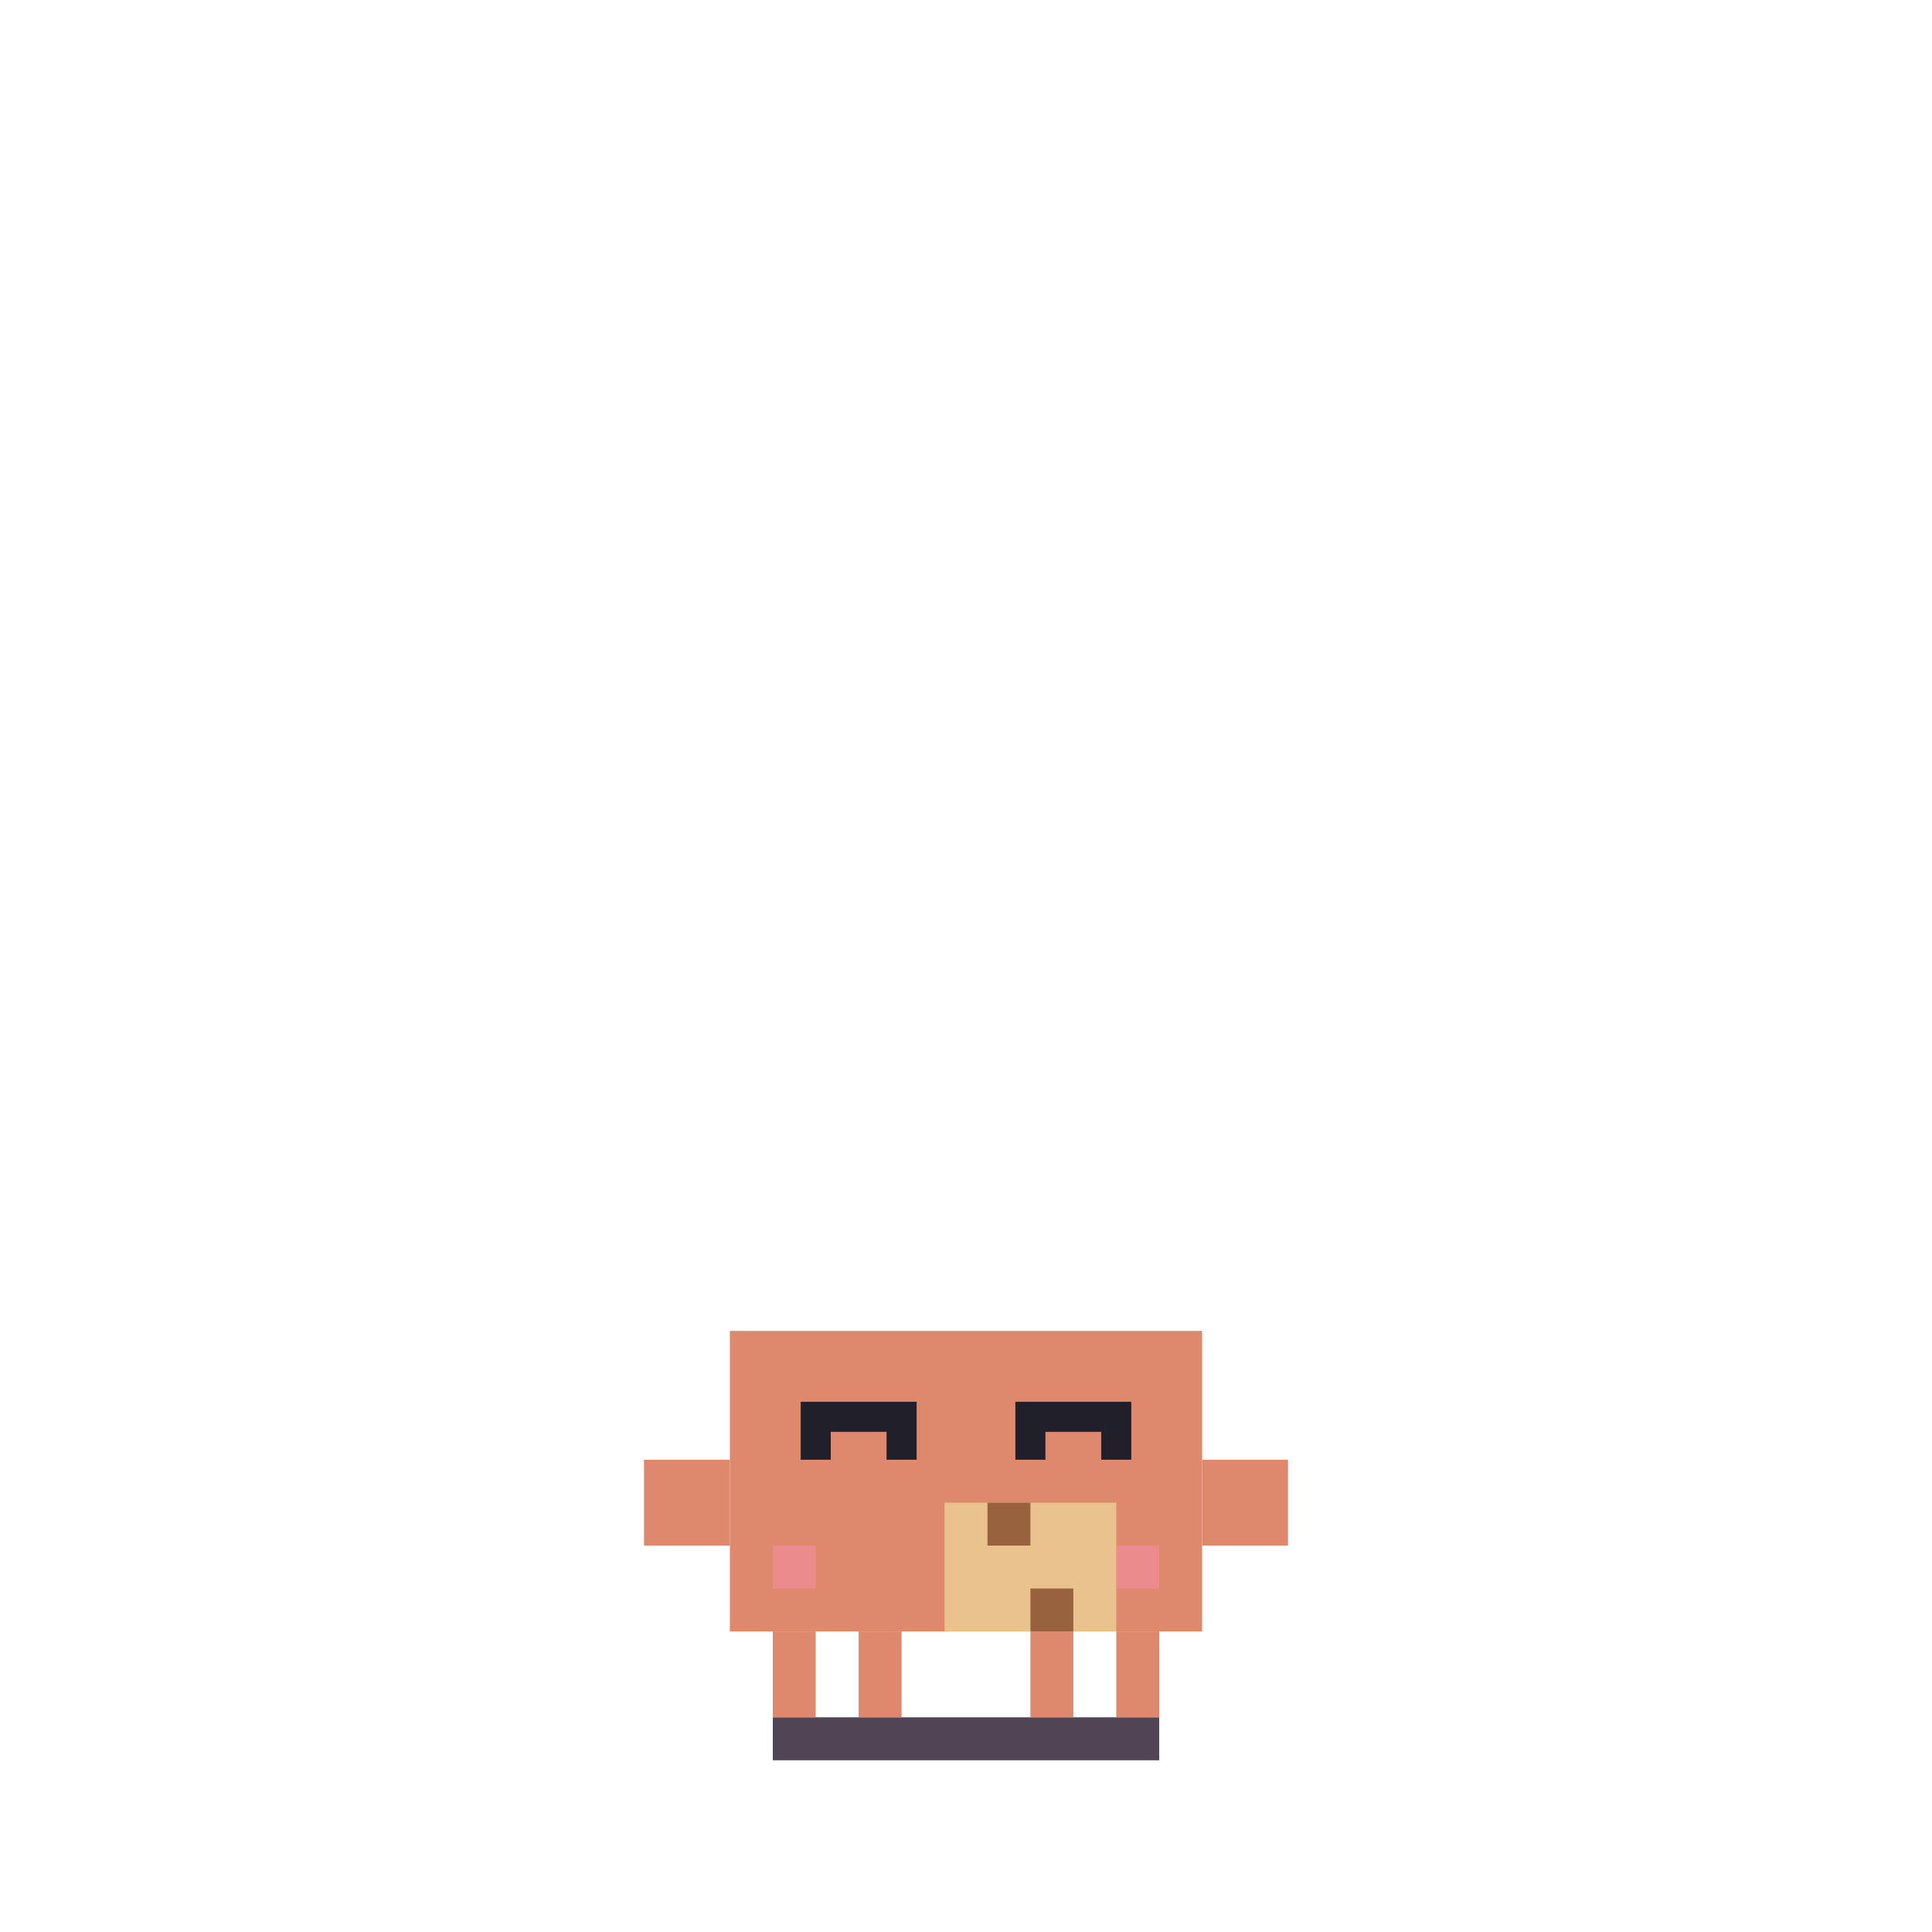
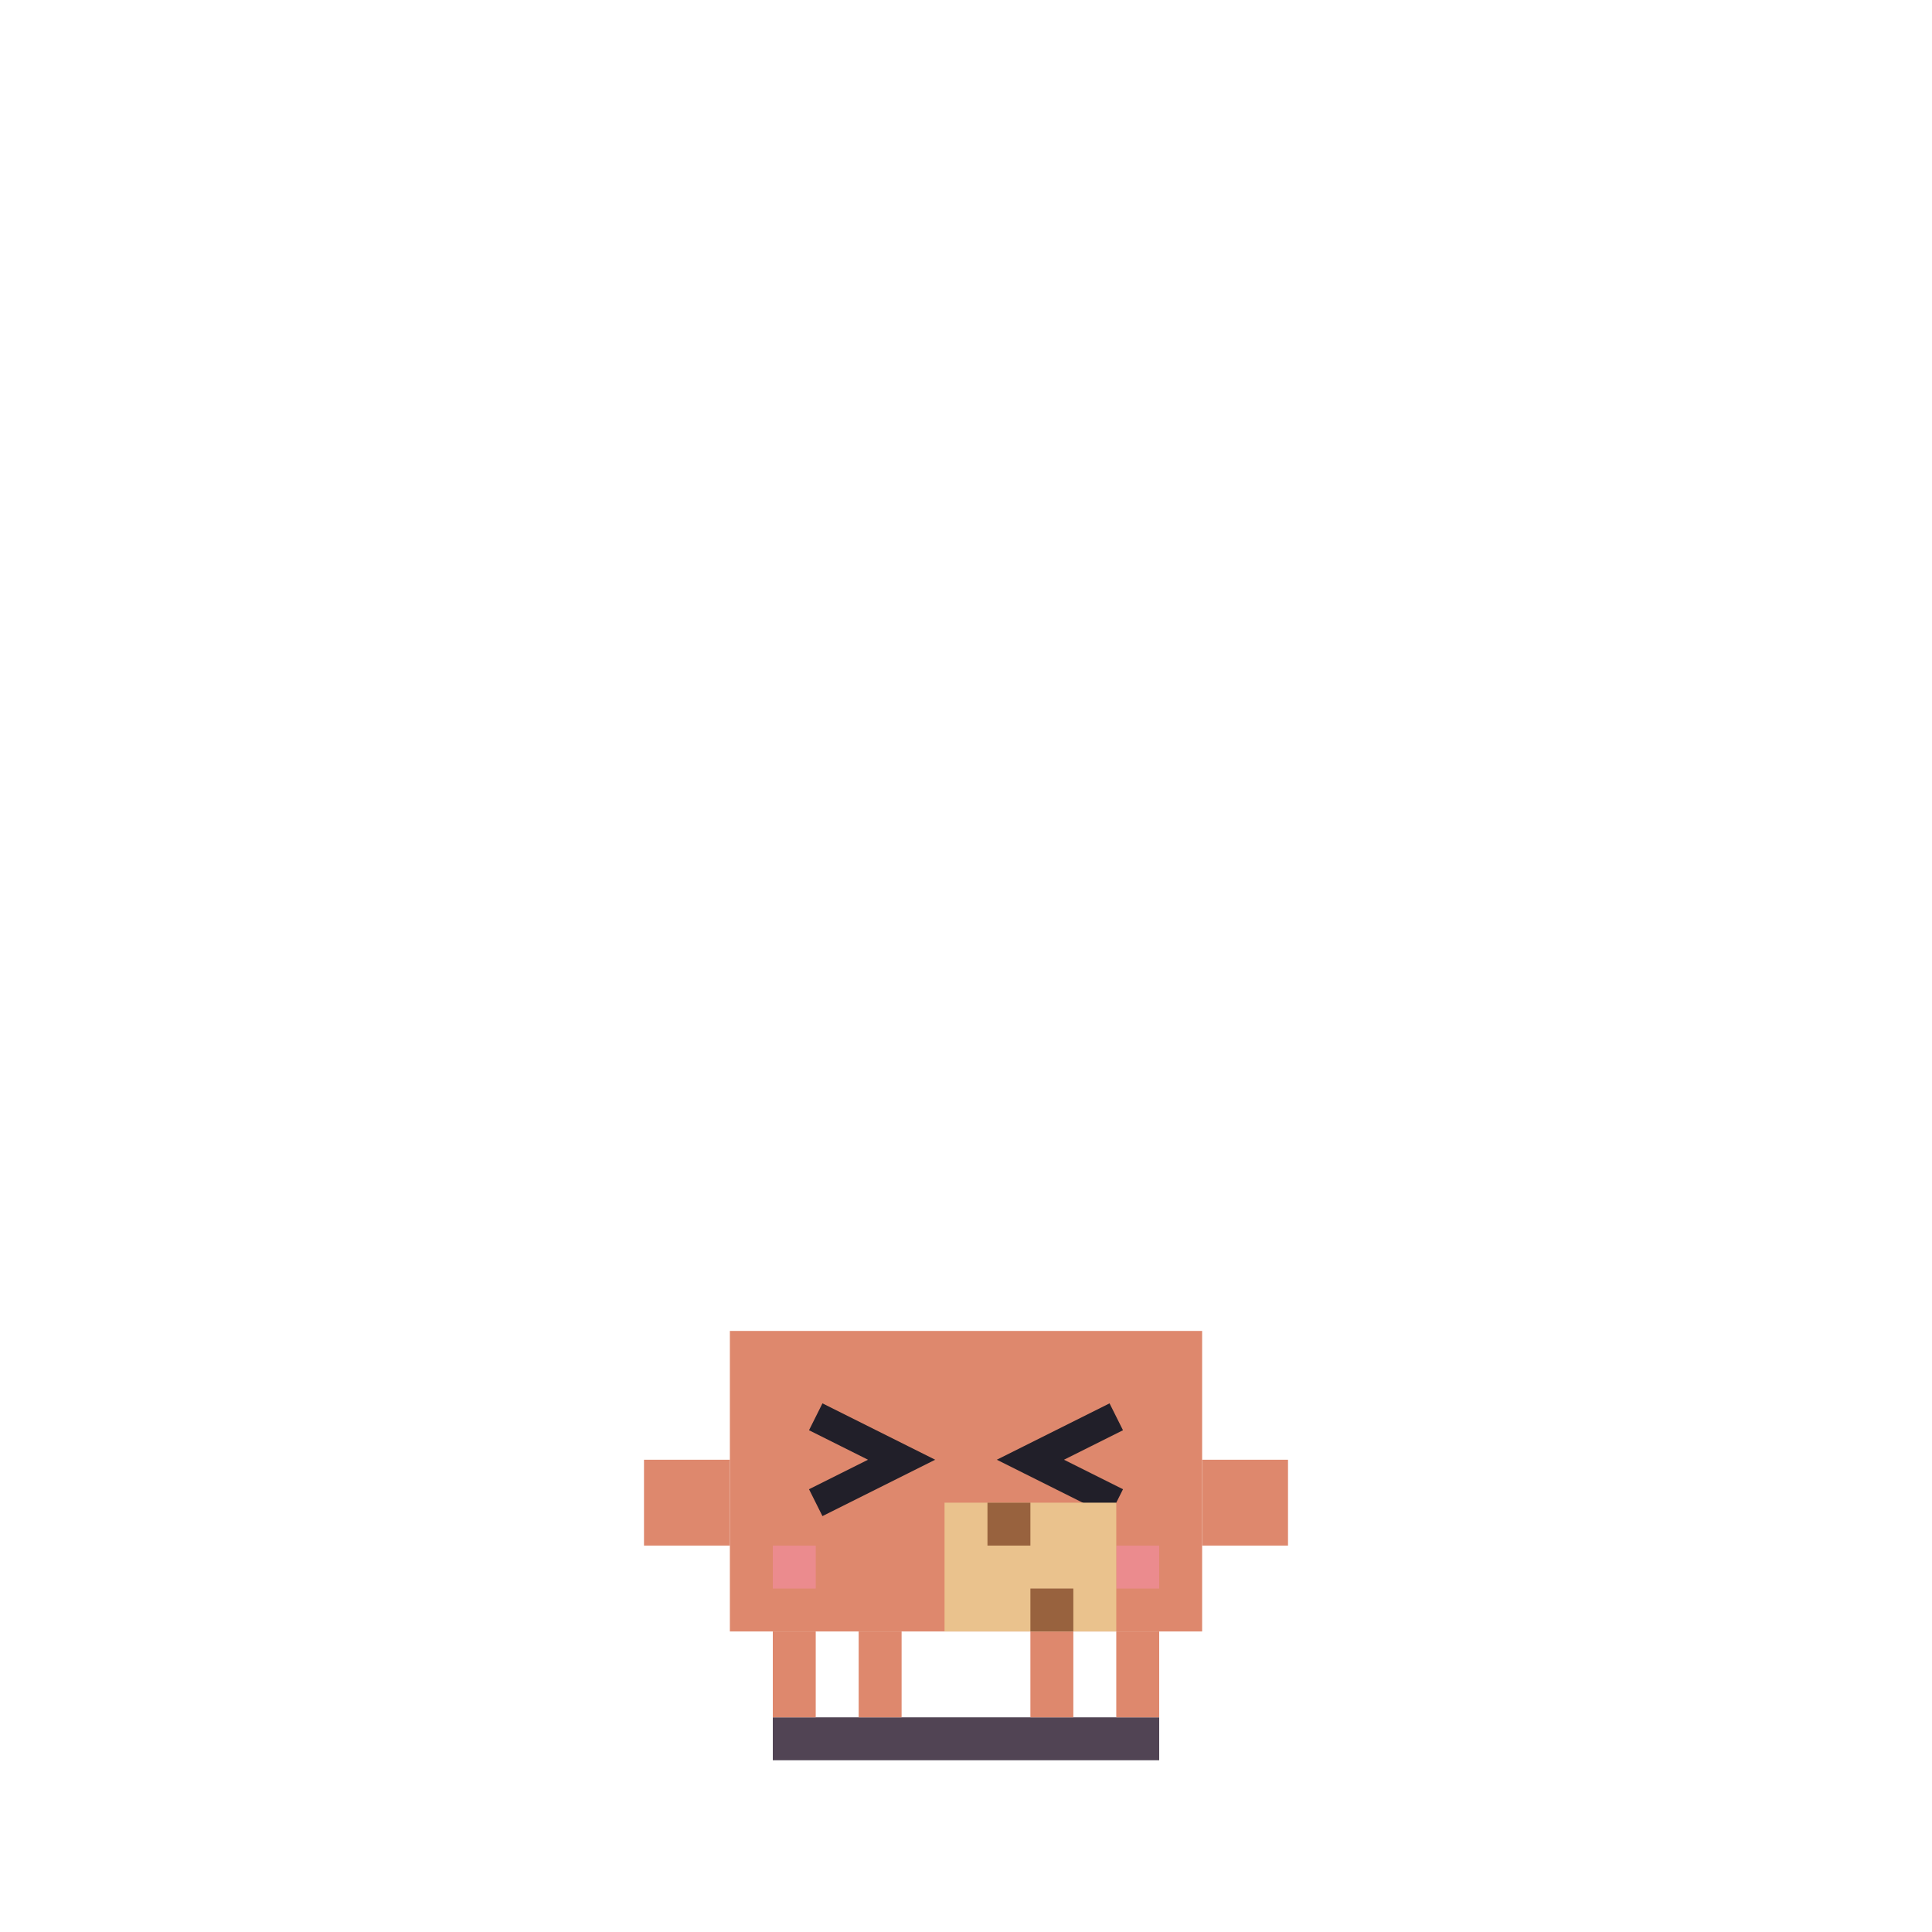
<svg xmlns="http://www.w3.org/2000/svg" viewBox="-15 -25 45 45" width="500" height="500">
  <style>.body{transform-box:view-box;transform-origin:7.5px 15px;transform:translate(0px,0px) rotate(0deg) scale(1,1);animation:body 8s infinite cubic-bezier(.45,0,.55,1)}@keyframes body{0%{transform:translate(0px,0px) rotate(0deg) scale(1,1)}24%{transform:translate(0px,0px) rotate(0deg) scale(1,1);animation-timing-function:cubic-bezier(.64,0,.78,0)}28%{transform:translate(0px,0px) rotate(2deg) scale(1.05,0.94);animation-timing-function:cubic-bezier(.22,1,.36,1)}34%{transform:translate(0px,-0.3px) rotate(0deg) scale(1,1);animation-timing-function:cubic-bezier(.64,0,.78,0)}40%{transform:translate(0px,0px) rotate(2deg) scale(1.05,0.94);animation-timing-function:cubic-bezier(.22,1,.36,1)}46%{transform:translate(0px,-0.3px) rotate(0deg) scale(1,1);animation-timing-function:cubic-bezier(.64,0,.78,0)}52%{transform:translate(0px,0px) rotate(2deg) scale(1.05,0.94);animation-timing-function:cubic-bezier(.22,1,.36,1)}58%{transform:translate(0px,0px) rotate(0deg) scale(1,1)}72%{transform:translate(0px,-1px) rotate(0deg) scale(0.97,1.04)}80%{transform:translate(0px,0px) rotate(0deg) scale(1.03,0.97)}88%{transform:translate(0px,0px) rotate(0deg) scale(1,1)}100%{transform:translate(0px,0px) rotate(0deg) scale(1,1)}}.left{transform-box:fill-box;transform-origin:100% 50%;transform:translate(0px,0px) rotate(0deg) scale(1,1);animation:left 8s infinite cubic-bezier(.45,0,.55,1)}@keyframes left{0%{transform:translate(0px,0px) rotate(0deg) scale(1,1)}12%{transform:translate(0px,0px) rotate(30deg) scale(1,1);animation-timing-function:cubic-bezier(.22,1,.36,1)}80%{transform:translate(0px,0px) rotate(30deg) scale(1,1)}88%{transform:translate(0px,0px) rotate(0deg) scale(1,1)}100%{transform:translate(0px,0px) rotate(0deg) scale(1,1)}}.right{transform-box:fill-box;transform-origin:0% 50%;transform:translate(0px,0px) rotate(0deg) scale(1,1);animation:right 8s infinite cubic-bezier(.45,0,.55,1)}@keyframes right{0%{transform:translate(0px,0px) rotate(0deg) scale(1,1)}12%{transform:translate(-5px,-1px) rotate(0deg) scale(1,1);animation-timing-function:cubic-bezier(.22,1,.36,1)}28%{transform:translate(-5px,-1.5px) rotate(0deg) scale(1,1)}34%{transform:translate(-5px,-1px) rotate(0deg) scale(1,1)}40%{transform:translate(-5px,-1.5px) rotate(0deg) scale(1,1)}46%{transform:translate(-5px,-1px) rotate(0deg) scale(1,1)}52%{transform:translate(-5px,-1.5px) rotate(0deg) scale(1,1)}62%{transform:translate(-5px,-1px) rotate(0deg) scale(1,1);animation-timing-function:cubic-bezier(.64,0,.78,0)}74%{transform:translate(0px,0px) rotate(0deg) scale(1,1);animation-timing-function:cubic-bezier(.22,1,.36,1)}100%{transform:translate(0px,0px) rotate(0deg) scale(1,1)}}.feet{transform-box:fill-box;transform-origin:50% 100%;transform:translate(0,0) rotate(0deg) scale(1);animation:feet 8s infinite ease-in-out}@keyframes feet{0%,100%{transform:translate(0,0) rotate(0deg) scale(1)}}.prop{transform-box:fill-box;transform-origin:50% 50%;animation:prop 8s infinite cubic-bezier(.45,0,.55,1)}@keyframes prop{0%{transform:translate(0px,0px) rotate(0deg) scale(0.5,0.5);opacity:0}8%{transform:translate(0px,0px) rotate(0deg) scale(0.5,0.5);opacity:0;animation-timing-function:cubic-bezier(.34,1.56,.64,1)}14%{transform:translate(0px,0px) rotate(0deg) scale(1,1);opacity:1}28%{transform:translate(0px,0px) rotate(0deg) scale(0.9,0.9)}40%{transform:translate(0px,0px) rotate(0deg) scale(0.78,0.78)}52%{transform:translate(0px,0px) rotate(0deg) scale(0.62,0.62);animation-timing-function:cubic-bezier(.64,0,.78,0)}58%{transform:translate(0px,0px) rotate(0deg) scale(0,0);opacity:0}100%{transform:translate(0px,0px) rotate(0deg) scale(0,0);opacity:0}}</style>
  <rect x="3" y="15" width="9" height="1" fill="#514454" />
  <g id="accessory-anchor" class="body">
    <g fill="#DE886D">
      <g class="feet">
        <rect x="3" y="13" width="1" height="2" />
        <rect x="5" y="13" width="1" height="2" />
        <rect x="9" y="13" width="1" height="2" />
        <rect x="11" y="13" width="1" height="2" />
      </g>
      <rect x="2" y="6" width="11" height="7" />
      <g class="left">
        <rect x="0" y="9" width="2" height="2" />
      </g>
      <g class="right">
        <rect x="13" y="9" width="2" height="2" />
      </g>
    </g>
-     <path d="M4 9v-1h2v1M9 9v-1h2v1" fill="none" stroke="#211F29" stroke-width="0.7" />
+     <path d="M4 8l2 1l-2 1M11 8l-2 1l2 1" fill="none" stroke="#211F29" stroke-width="0.7" />
    <g class="blush" opacity=".65">
      <rect x="3" y="11" width="1" height="1" fill="#F28E9F" />
      <rect x="11" y="11" width="1" height="1" fill="#F28E9F" />
    </g>
  </g>
  <g class="prop">
    <rect x="7" y="10" width="4" height="3" fill="#EAC28D" />
    <rect x="8" y="10" width="1" height="1" fill="#98623E" />
    <rect x="9" y="12" width="1" height="1" fill="#98623E" />
  </g>
</svg>
